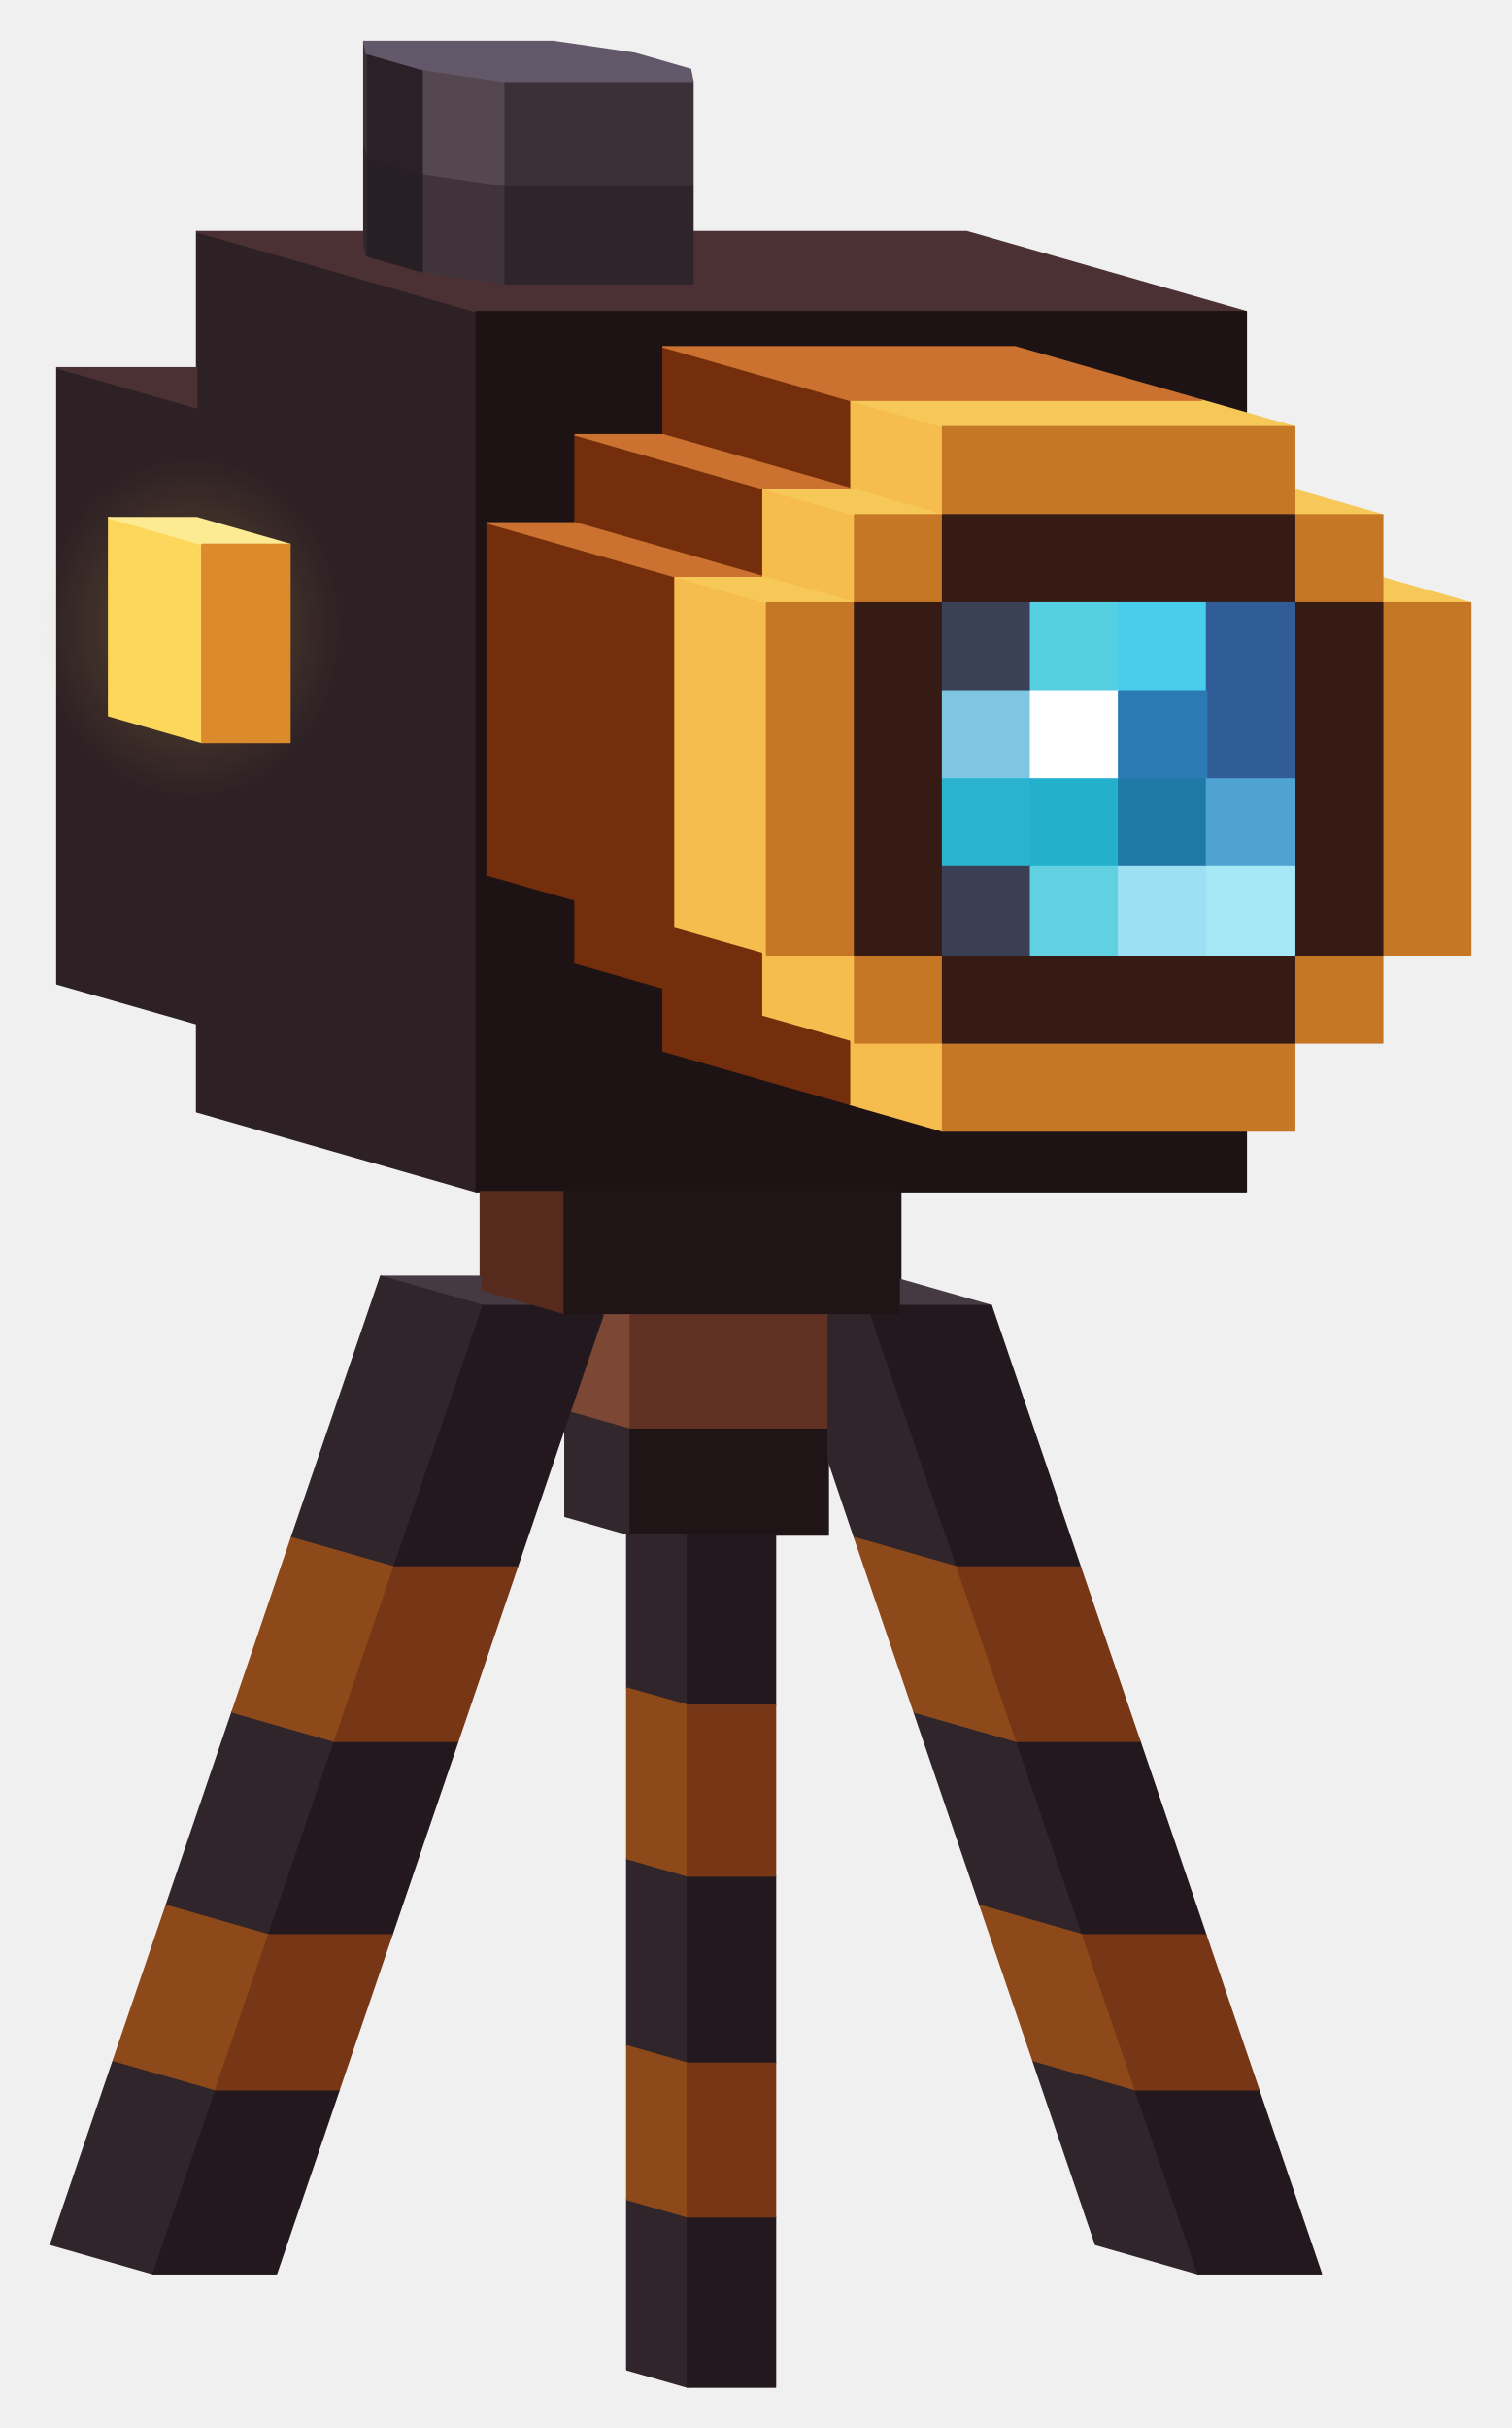
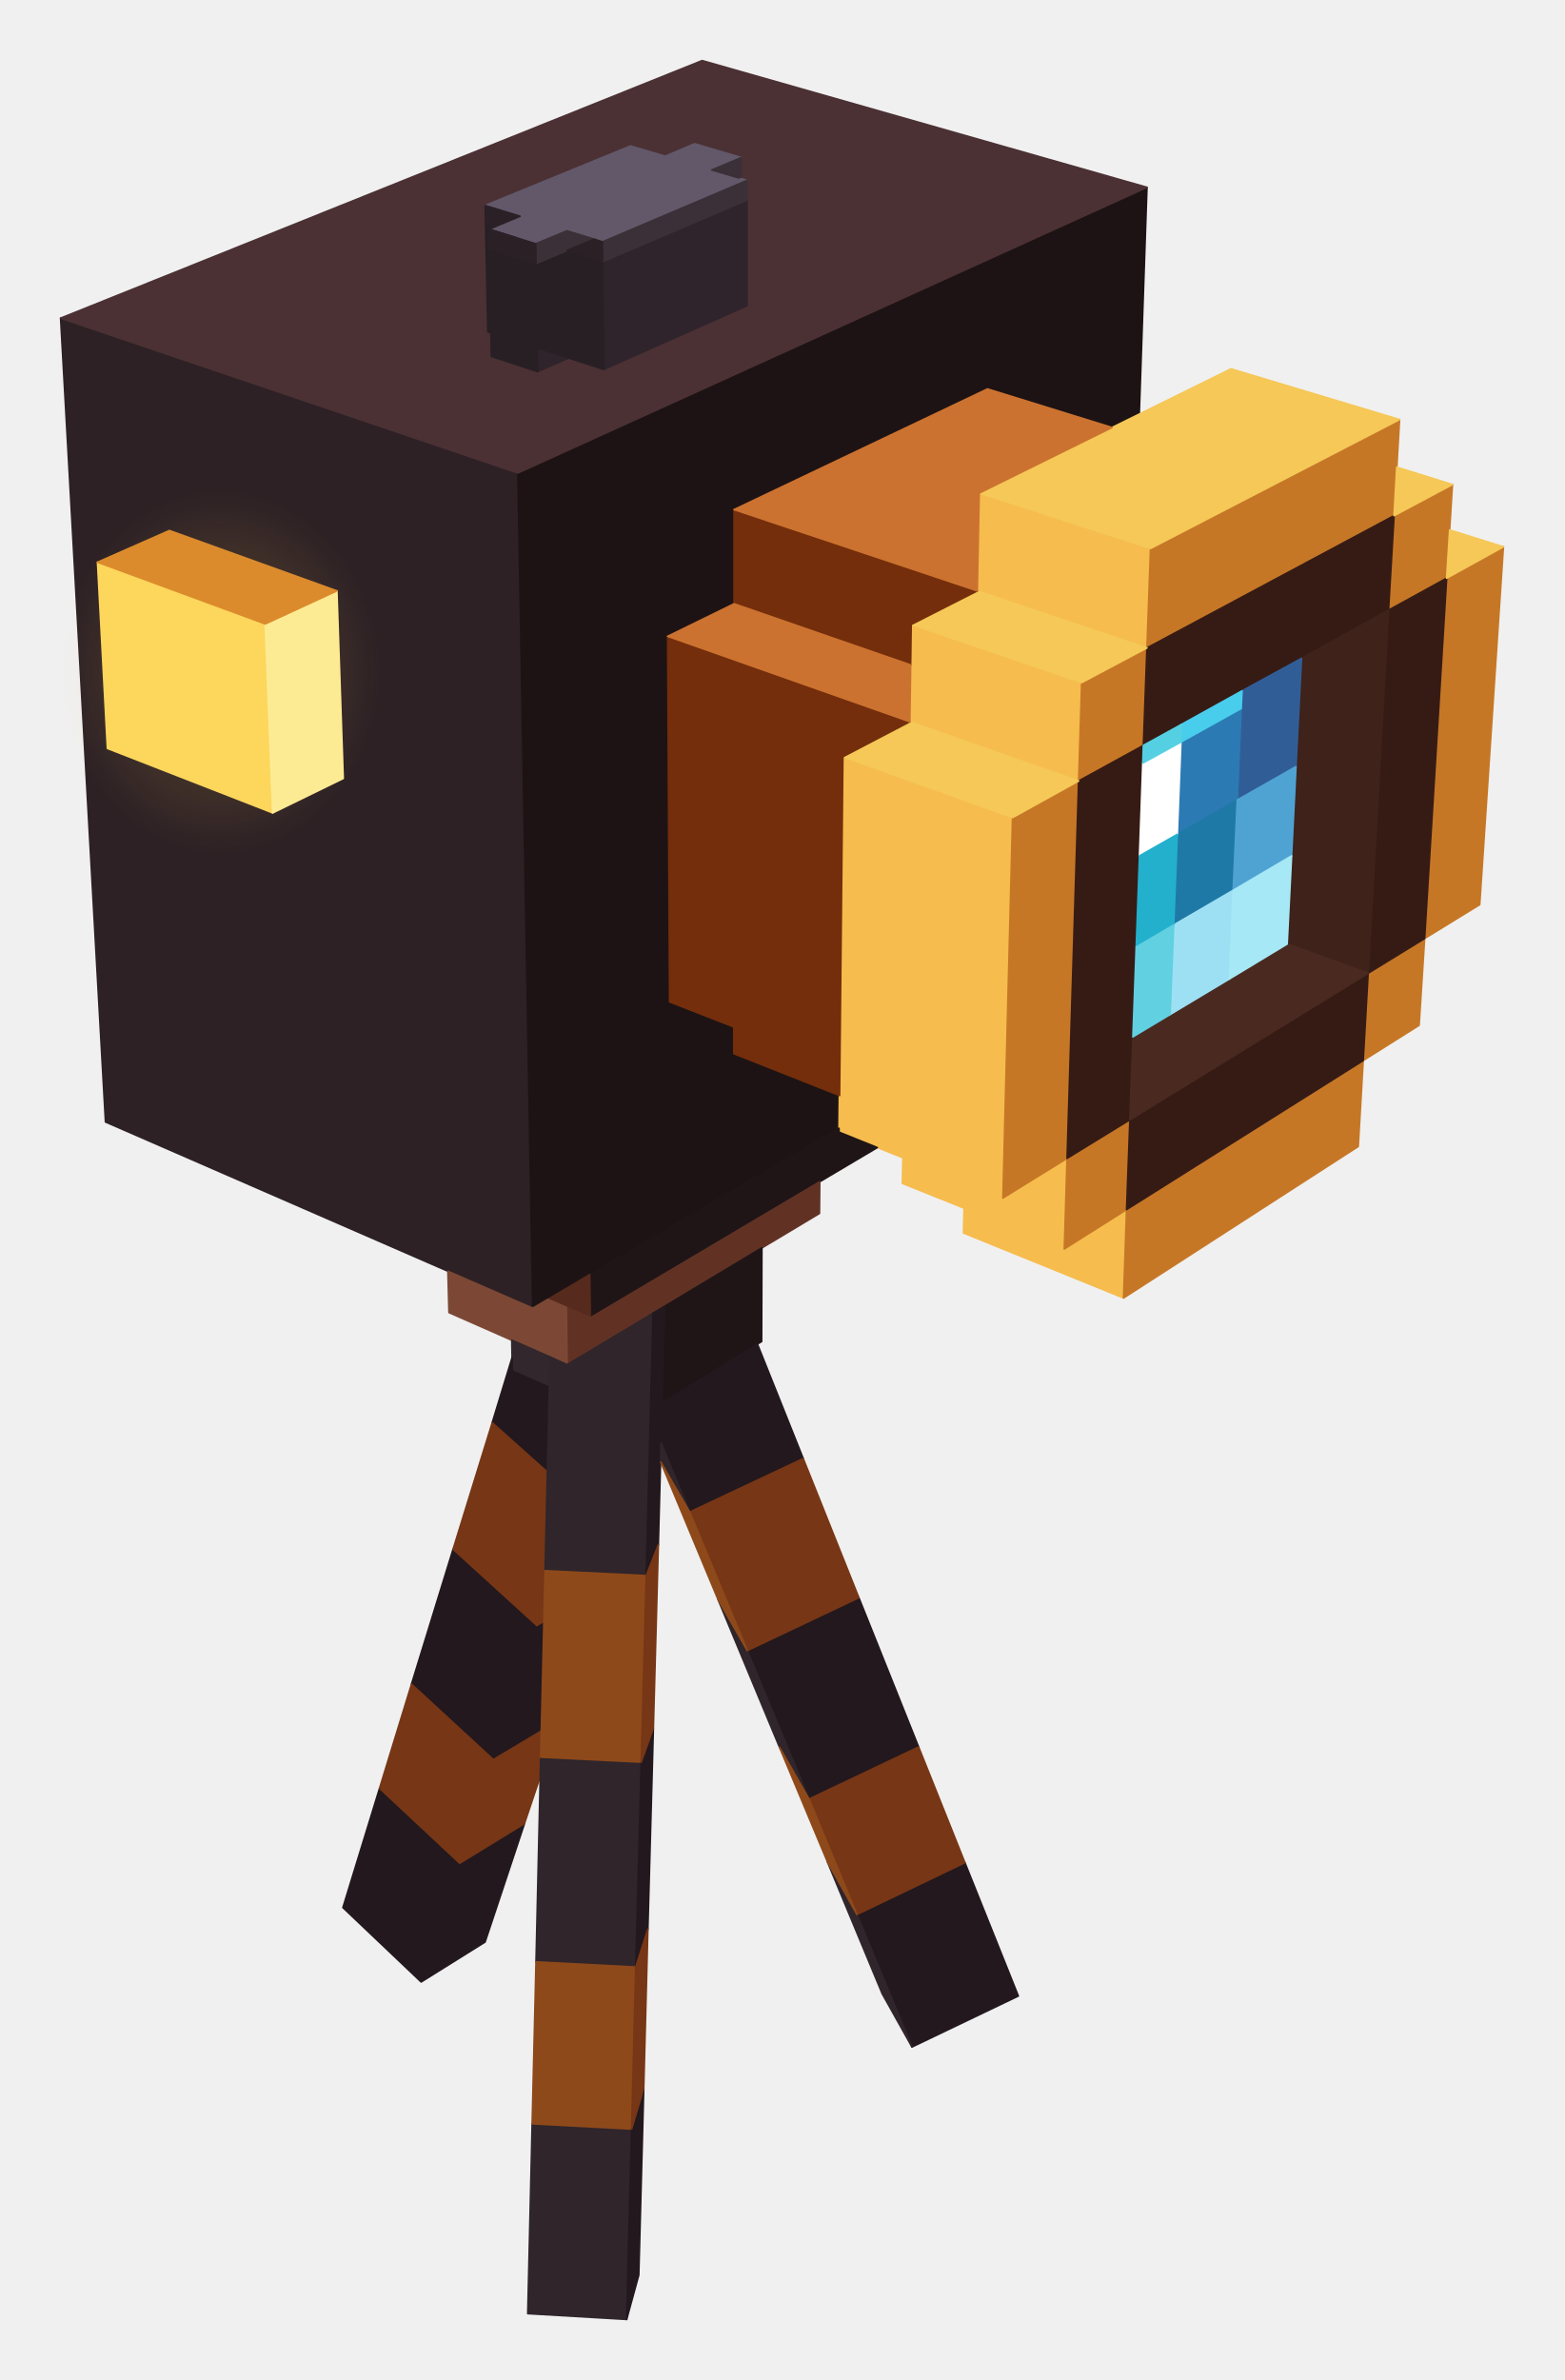
- <svg xmlns="http://www.w3.org/2000/svg" width="584" height="938" viewBox="0 0 584 938">
+ <svg xmlns="http://www.w3.org/2000/svg" width="568" height="864" viewBox="0 0 568 864">
  <defs>
-     <radialGradient id="mm-logo-glow" cx="0" cy="0" r="58" gradientTransform="matrix(1 0 0 1.138 74 242.46)" gradientUnits="userSpaceOnUse">
+     <radialGradient id="mm-logo-glow" cx="80" cy="243.9" r="58" gradientTransform="translate(80 243.9) scale(1 1.138) translate(-80.0 -243.9)" gradientUnits="userSpaceOnUse">
      <stop offset="0" stop-color="#ffd25a" stop-opacity="0.34" />
      <stop offset="0.5" stop-color="#ffc94f" stop-opacity="0.12" />
      <stop offset="1" stop-color="#ffc94f" stop-opacity="0" />
    </radialGradient>
  </defs>
  <g stroke-width="0.6" stroke-linejoin="round">
    <g id="Body">
-       <path fill="#2d2125" stroke="#2d2125" d="M76 429.5L184 460.4L184 120.4L76 89.5L76 200L112 210.3L112 286.8L78 286.8L76 286.2Z" />
-       <path fill="#4b3134" stroke="#4b3134" d="M76 89.5L184 120.4L481.5 120.4L373.5 89.5L267.7 89.5L267.7 109.6L194.6 109.6L163.1 105L141.5 98.8L140.6 94.1L140.6 89.5Z" />
-       <path fill="#1e1314" stroke="#1e1314" d="M184 120.4L184 460.4L481.5 460.4L481.5 436.9L364.2 436.9L256.2 406L256.2 381.7L222.2 372L222.2 347.7L188.2 338L188.2 202L222.2 202L222.2 168L256.2 168L256.2 134L392.2 134L481.5 159.6L481.5 120.4Z" />
-     </g>
-     <g id="Grip">
-       <path fill="#2d2125" stroke="#2d2125" d="M22 142.1L22 380.1L76 395.5L76 286.2L42 276.5L42 200L76 200L76 157.5Z" />
-       <path fill="#4b3134" stroke="#4b3134" d="M22 142.1L76 157.5L76 142.1Z" />
+       <path fill="#2d2125" stroke="#2d2125" d="M22 115.5L38.3 407.3L193.4 474.9L188 171.7ZM122.3 214.5L124.6 282.6L99 295.1L39 271.7L35.4 204.1L61.5 192.6Z" />
+       <path fill="#1e1314" stroke="#1e1314" d="M416.4 68L188 171.7L193.4 474.9L304.6 409.6L304.8 397.7L266.4 382.5L266.4 372.8L243.1 363.7L242.4 231L266.5 219.2L266.5 185L358.5 141.2L403.7 155.2L413.6 150.4Z" />
+       <path fill="#4b3134" stroke="#4b3134" d="M22 115.5L188 171.7L416.4 68L254.9 22ZM178.2 120.8L177.1 120.5L176.1 74.6L228.9 53L241.5 56.7L252.2 52.2L269.1 57.2L269.1 64.9L271.2 65.5L271.1 111L219.2 134.1L206.4 130L195.2 134.9L178.4 129.4Z" />
    </g>
    <g id="Lens">
-       <path fill="#f6bc4d" stroke="#f6bc4d" d="M328.2 154.6L328.2 188.6L364.2 198.9L364.2 164.9ZM260.2 358.6L294.2 368.3L294.2 392.6L328.2 402.3L328.2 426.6L364.2 436.9L364.2 402.9L330.2 402.9L330.2 368.9L296.2 368.9L296.2 232.9L260.2 222.6ZM294.2 188.6L294.2 222.6L330.2 232.9L330.2 198.9Z" />
-       <path fill="#f5c857" stroke="#f5c857" d="M534.2 223.2L534.2 232.9L568.2 232.9ZM500.2 189.2L500.2 198.9L534.2 198.9ZM328.2 154.6L364.2 164.9L500.2 164.9L464.2 154.6ZM294.2 188.6L330.2 198.9L364.2 198.9L328.2 188.6ZM260.2 222.6L296.2 232.9L330.2 232.9L294.2 222.6Z" />
-       <path fill="#c67726" stroke="#c67726" d="M296.2 368.9L330.2 368.9L330.2 402.9L364.2 402.9L364.2 436.9L500.2 436.9L500.2 402.9L534.2 402.9L534.2 368.9L568.2 368.9L568.2 232.9L534.2 232.9L534.2 198.9L500.2 198.9L500.2 164.9L364.2 164.9L364.2 198.9L330.2 198.9L330.2 232.9L296.2 232.9ZM364.2 232.9L364.2 198.9L500.2 198.9L500.2 232.9L534.2 232.9L534.2 368.9L500.2 368.9L500.2 402.9L364.2 402.9L364.2 368.9L330.2 368.9L330.2 232.9Z" />
-       <path fill="#361b15" stroke="#361b15" d="M330.2 368.9L364.2 368.9L364.2 402.9L500.2 402.9L500.2 368.9L534.2 368.9L534.2 232.9L500.2 232.9L500.2 198.9L364.2 198.9L364.2 232.9L330.2 232.9ZM500.2 232.9L500.2 368.9L364.2 368.9L364.2 232.9Z" />
-       <path fill="#3a4157" stroke="#3a4157" d="M364.2 266.9L398.2 266.9L398.2 232.9L364.2 232.9Z" />
-       <path fill="#54d0e2" stroke="#54d0e2" d="M398.2 266.9L432.2 266.9L432.2 232.9L398.2 232.9Z" />
-       <path fill="#48cded" stroke="#48cded" d="M432.2 266.9L466.2 266.9L466.2 232.9L432.2 232.9Z" />
-       <path fill="#315d97" stroke="#315d97" d="M466.2 232.9L466.2 300.9L500.2 300.9L500.2 232.9Z" />
-       <path fill="#7fc6e3" stroke="#7fc6e3" d="M364.2 300.9L398.2 300.9L398.2 266.9L364.2 266.9Z" />
-       <path fill="#ffffff" stroke="#ffffff" d="M398.2 300.9L432.2 300.9L432.2 266.9L398.2 266.9Z" />
-       <path fill="#2b7ab3" stroke="#2b7ab3" d="M432.2 300.9L466.2 300.9L466.2 266.9L432.2 266.9Z" />
-       <path fill="#29b3ce" stroke="#29b3ce" d="M364.2 334.9L398.2 334.9L398.2 300.9L364.2 300.9Z" />
-       <path fill="#22b0cd" stroke="#22b0cd" d="M398.2 334.9L432.2 334.9L432.2 300.9L398.2 300.9Z" />
-       <path fill="#1f79a7" stroke="#1f79a7" d="M432.2 334.9L466.2 334.9L466.2 300.9L432.2 300.9Z" />
-       <path fill="#4fa3d3" stroke="#4fa3d3" d="M466.2 334.9L500.2 334.9L500.2 300.9L466.2 300.9Z" />
-       <path fill="#3a3f55" stroke="#3a3f55" d="M364.2 368.9L398.2 368.9L398.2 334.9L364.2 334.9Z" />
-       <path fill="#61d0e1" stroke="#61d0e1" d="M398.2 368.9L432.2 368.9L432.2 334.9L398.2 334.9Z" />
-       <path fill="#9ee0f3" stroke="#9ee0f3" d="M432.2 368.9L466.2 368.9L466.2 334.9L432.2 334.9Z" />
-       <path fill="#a6e8f5" stroke="#a6e8f5" d="M466.2 368.9L500.2 368.9L500.2 334.9L466.2 334.9Z" />
+       <path fill="#f6bc4d" stroke="#f6bc4d" d="M355.5 179L354.8 214.5L416.4 235.2L417.7 199.1ZM304.6 411L327.8 420.3L327.6 429.6L350 438.6L349.8 447.6L407.9 471.2L409 439.1L386.4 453.4L387.4 420.5L364.1 434.8L367.6 296.8L306 274.7ZM330.3 262L391.6 283.5L391.6 283.5L392.7 247.8L330.8 226.7Z" />
+       <path fill="#c67726" stroke="#c67726" d="M364.1 434.9L387.4 420.5L386.4 453.4L409 439.1L407.9 471.2L493.1 416.2L494.9 385L515.2 372.2L517.2 340.7L537.2 328.4L545.8 198.5L525.2 209.9L527.3 175.9L506.1 187.2L508.1 152.3L417.7 199.1L416.4 235.2L392.7 247.8L391.6 283.5L367.6 296.8ZM391.6 283.5L415.1 270.6L416.4 235.2L506.1 187.2L504.1 221.5L525.2 209.9L517.2 340.7L496.7 353.3L494.9 385L409 439.1L410.2 406.5L387.4 420.5Z" />
+       <path fill="#361b15" stroke="#361b15" d="M387.4 420.5L410.2 406.5L409 439.1L494.9 385L496.7 353.3L517.2 340.7L525.2 209.9L504.1 221.5L506.1 187.2L416.4 235.2L415.1 270.6L391.6 283.5ZM415.1 270.6L504.1 221.5L496.7 353.3L410.2 406.5Z" />
+       <path fill="#f5c857" stroke="#f5c857" d="M526.3 192.4L525.2 209.9L545.8 198.5ZM506.1 187.2L527.3 175.9L527.3 175.9L507.1 169.6ZM355.5 179L417.7 199.1L508.1 152.3L446.9 133.9ZM330.8 226.7L392.7 247.8L416.4 235.2L354.8 214.5ZM306 274.7L367.6 296.8L391.6 283.5L330.3 262Z" />
+       <path fill="#3f221a" stroke="#3f221a" d="M467.3 342.7L496.7 353.3L504.1 221.5L472.5 239Z" />
+       <path fill="#4a2a20" stroke="#4a2a20" d="M411.3 376.4L410.2 406.5L496.7 353.3L467.3 342.7Z" />
+       <path fill="#315d97" stroke="#315d97" d="M449.2 290.4L470.5 278.3L472.5 239L450.9 250.8Z" />
+       <path fill="#2b7ab3" stroke="#2b7ab3" d="M427.4 302.9L449.2 290.4L450.6 257.2L428.7 269.4Z" />
+       <path fill="#1f79a7" stroke="#1f79a7" d="M426.1 335.8L447.7 323.2L449.2 290.4L427.4 302.9Z" />
+       <path fill="#9ee0f3" stroke="#9ee0f3" d="M424.8 368.3L446.3 355.4L447.7 323.2L426.1 335.8Z" />
+       <path fill="#4fa3d3" stroke="#4fa3d3" d="M447.7 323.2L468.9 310.7L470.5 278.3L449.2 290.4Z" />
+       <path fill="#a6e8f5" stroke="#a6e8f5" d="M446.3 355.4L467.3 342.7L468.9 310.7L447.7 323.2Z" />
+       <path fill="#ffffff" stroke="#ffffff" d="M413.7 310.7L427.4 302.9L428.7 269.4L414.9 277Z" />
+       <path fill="#22b0cd" stroke="#22b0cd" d="M412.5 343.8L426.1 335.8L427.4 302.9L413.7 310.7Z" />
+       <path fill="#61d0e1" stroke="#61d0e1" d="M411.3 376.4L424.8 368.3L426.1 335.8L412.5 343.8Z" />
+       <path fill="#48cded" stroke="#48cded" d="M428.7 269.4L450.6 257.2L450.9 250.8L428.9 263Z" />
+       <path fill="#54d0e2" stroke="#54d0e2" d="M414.9 277L428.7 269.4L428.9 263L415.1 270.6Z" />
    </g>
    <g id="Barrel">
-       <path fill="#742e0b" stroke="#742e0b" d="M256.2 134L256.2 168L328.2 188.6L328.2 154.6ZM188.2 338L222.2 347.7L222.2 372L256.2 381.7L256.2 406L328.2 426.6L328.2 402.3L294.2 392.6L294.2 368.3L260.2 358.6L260.2 222.6L188.2 202ZM222.2 168L222.2 202L294.2 222.6L294.2 188.6Z" />
-       <path fill="#cc7230" stroke="#cc7230" d="M256.2 134L328.2 154.6L464.2 154.6L392.2 134ZM222.2 168L294.2 188.6L328.2 188.6L256.2 168ZM188.2 202L260.2 222.6L294.2 222.6L222.2 202Z" />
+       <path fill="#742e0b" stroke="#742e0b" d="M266.5 219.2L330.6 241.4L330.8 226.7L354.8 214.5L266.5 185ZM242.4 231L243.1 363.7L266.4 372.8L266.4 382.5L304.8 397.7L306 274.7L330.3 262Z" />
+       <path fill="#cc7230" stroke="#cc7230" d="M266.5 185L354.8 214.5L355.5 179L403.7 155.2L358.5 141.2ZM242.4 231L330.3 262L330.3 262L330.6 241.4L266.5 219.2Z" />
    </g>
    <g id="Neck">
-       <path fill="#562a1c" stroke="#562a1c" d="M185.6 498.7L218 508L218 460.4L185.6 460.4Z" />
-       <path fill="#1f1517" stroke="#1f1517" d="M218 508L348 508L348 460.4L218 460.4Z" />
+       <path fill="#1f1517" stroke="#1f1517" d="M214.1 462.7L214.3 478.4L318.5 416.6L304.6 411L304.6 409.6Z" />
+       <path fill="#562a1c" stroke="#562a1c" d="M198.9 471.7L214.3 478.4L214.1 462.7L214.1 462.7Z" />
    </g>
    <g id="TripodRing">
-       <path fill="#7c4835" stroke="#7c4835" d="M220.2 545.6L243.5 552.2L243.5 508L233 508Z" />
-       <path fill="#613224" stroke="#613224" d="M243.5 552.2L320 552.2L320 508L243.5 508Z" />
+       <path fill="#613224" stroke="#613224" d="M205.6 474.6L205.9 495.4L297.5 440.5L297.6 429L214.3 478.4Z" />
+       <path fill="#7c4835" stroke="#7c4835" d="M162.6 461.5L163 476.5L205.9 495.4L205.6 474.6L198.9 471.7L193.4 474.9Z" />
    </g>
    <g id="Hub">
-       <path fill="#31272c" stroke="#31272c" d="M218.3 585.8L243.5 593L243.5 552.2L220.2 545.6L218.3 551.3Z" />
-       <path fill="#1f1517" stroke="#1f1517" d="M243.5 593L320 593L320 552.2L243.5 552.2Z" />
+       <path fill="#1f1517" stroke="#1f1517" d="M240.3 509.3L276.5 487L276.6 453L241.3 474.2Z" />
+       <path fill="#31272c" stroke="#31272c" d="M185.8 486.5L186 497.7L199.4 503.6L199.7 492.6Z" />
    </g>
-     <g id="LegCenter">
-       <path fill="#2f252b" stroke="#2f252b" d="M242.2 592.6L242.2 652.2L265.6 658.8L265.6 593L243.5 593ZM242.2 718L242.2 790.4L265.6 797.1L265.6 724.7ZM242.2 849.7L242.2 915.5L265.6 922.2L265.6 856.4Z" />
-       <path fill="#22181e" stroke="#22181e" d="M265.6 658.8L299.6 658.8L299.6 593L265.6 593ZM265.6 724.7L265.6 797.1L299.6 797.1L299.6 724.7ZM265.6 856.4L265.6 922.2L299.6 922.2L299.6 856.4Z" />
-       <path fill="#8e491a" stroke="#8e491a" d="M242.2 718L265.6 724.7L265.6 658.8L242.2 652.2ZM242.2 849.7L265.6 856.4L265.6 797.1L242.2 790.4Z" />
-       <path fill="#773615" stroke="#773615" d="M265.6 724.7L299.6 724.7L299.6 658.8L265.6 658.8ZM265.6 856.4L299.6 856.4L299.6 797.1L265.6 797.1Z" />
+     <g id="LegBack">
+       <path fill="#22181e" stroke="#22181e" d="M178.7 516.5L198.7 534.4L198.7 534.4L199.4 503.6L186 497.7L185.9 492.9ZM149.4 611.4L179.1 638.9L196.5 628.4L197.4 588.6L194.9 590.1L164.5 562.4ZM124.5 692.5L152.9 719.5L176.1 705L190.4 662L166.9 676.4L137.8 649.2Z" />
+       <path fill="#773615" stroke="#773615" d="M164.5 562.4L194.9 590.1L197.4 588.6L198.7 534.4L178.7 516.5ZM137.8 649.2L166.9 676.4L190.4 662L196.1 645L196.5 628.4L179.1 638.8L149.4 611.4Z" />
    </g>
    <g id="LegLeft">
-       <path fill="#463a42" stroke="#463a42" d="M147.1 493.1L186.7 504.4L205.4 504.4L185.6 498.7L185.6 493.1Z" />
-       <path fill="#2f252b" stroke="#2f252b" d="M112.6 594.1L152.2 605.4L186.7 504.4L147.1 493.1ZM64.2 736.2L103.8 747.5L129.3 672.7L89.7 661.4ZM19.6 867.1L59.2 878.4L83.4 807.4L43.8 796Z" />
-       <path fill="#22181e" stroke="#22181e" d="M152.2 605.4L199.8 605.4L233 508L218 508L205.4 504.4L186.7 504.4ZM103.8 747.5L151.4 747.5L176.9 672.7L129.3 672.7ZM59.2 878.4L106.8 878.4L131 807.4L83.4 807.4Z" />
-       <path fill="#8e491a" stroke="#8e491a" d="M89.7 661.4L129.3 672.7L152.2 605.4L112.6 594.1ZM43.8 796L83.4 807.3L103.8 747.5L64.2 736.2Z" />
-       <path fill="#773615" stroke="#773615" d="M129.3 672.7L176.9 672.7L199.8 605.4L152.2 605.4ZM83.4 807.3L131 807.3L151.4 747.5L103.8 747.5Z" />
+       <path fill="#2f252b" stroke="#2f252b" d="M197.9 570.2L234.6 572L237.1 476.7L205.9 495.4L199.7 492.6ZM194.6 712.2L230.8 714.1L232.8 639.7L196.3 637.9ZM191.6 839.9L227.5 842L229.3 772.9L193.2 771Z" />
+       <path fill="#8e491a" stroke="#8e491a" d="M196.3 637.9L232.8 639.7L234.6 572L197.9 570.2ZM193.2 771L229.3 772.9L230.8 714.1L194.6 712.2Z" />
+       <path fill="#22181e" stroke="#22181e" d="M234.6 572L239 560.8L241.3 474.2L237.1 476.7ZM230.8 714.1L235.2 700.3L237.2 627.3L232.8 639.7ZM227.5 842L231.9 825.9L233.7 758.1L229.3 772.9Z" />
+       <path fill="#773615" stroke="#773615" d="M232.8 639.7L237.2 627.3L239 560.8L234.6 572ZM229.3 772.9L233.7 758.1L235.2 700.3L230.8 714.1Z" />
    </g>
    <g id="LegRight">
-       <path fill="#463a42" stroke="#463a42" d="M348 494.4L348 504.4L383 504.4Z" />
-       <path fill="#2f252b" stroke="#2f252b" d="M399.1 796L423.3 867.1L462.9 878.4L438.7 807.4ZM353.2 661.4L378.7 736.2L418.3 747.5L392.8 672.7ZM320 508L320 563.9L330.2 594.1L369.8 605.4L336.6 508Z" />
-       <path fill="#22181e" stroke="#22181e" d="M438.7 807.4L462.9 878.4L510.5 878.4L486.3 807.4ZM392.8 672.7L418.3 747.5L465.9 747.5L440.4 672.7ZM336.6 508L369.8 605.4L417.4 605.4L383 504.4L348 504.4L348 508Z" />
-       <path fill="#8e491a" stroke="#8e491a" d="M378.7 736.2L399.1 796L438.7 807.3L418.3 747.5ZM330.2 594.1L353.2 661.4L392.8 672.7L369.8 605.4Z" />
-       <path fill="#773615" stroke="#773615" d="M418.3 747.5L438.7 807.3L486.3 807.3L465.9 747.5ZM369.8 605.4L392.8 672.7L440.4 672.7L417.4 605.4Z" />
+       <path fill="#22181e" stroke="#22181e" d="M311.1 695L331.1 743.1L369.7 724.6L350.3 676.2ZM271.3 599.2L293.7 653.1L333.5 634.2L311.8 580ZM240 523.9L250.4 548.9L291.6 529.5L275 488L240.3 509.3Z" />
+       <path fill="#773615" stroke="#773615" d="M293.7 653.1L311.1 695L350.3 676.2L333.5 634.2ZM250.4 548.9L271.3 599.2L311.8 580L291.6 529.5Z" />
+       <path fill="#2f252b" stroke="#2f252b" d="M300.4 675.9L320.3 723.8L331.1 743.1L311.1 695ZM260.7 580.7L283 634.3L293.7 653.1L271.3 599.2ZM239.8 530.5L239.9 530.8L250.4 548.9L240 523.9Z" />
+       <path fill="#8e491a" stroke="#8e491a" d="M283 634.3L300.4 675.9L311.1 695L293.7 653.1ZM239.9 530.8L260.7 580.7L271.3 599.2L250.4 548.9Z" />
    </g>
    <g id="Viewfinder">
-       <path fill="#3b3037" stroke="#3b3037" d="M194.6 31.4L194.6 72.2L267.7 72.2L267.7 31.4Z" />
-       <path fill="#54474f" stroke="#54474f" d="M163.1 67.6L194.6 72.2L194.6 31.4L163.1 26.8Z" />
-       <path fill="#2a2026" stroke="#2a2026" d="M141.5 20.6L141.5 61.4L163.1 67.6L163.1 26.8Z" />
-       <path fill="#3a3038" stroke="#3a3038" d="M140.6 16L140.6 56.7L141.5 61.4L141.5 20.6Z" />
-       <path fill="#62586a" stroke="#62586a" d="M140.6 16L141.5 20.6L163.1 26.8L194.6 31.4L267.7 31.4L266.8 26.8L245.2 20.6L213.7 16Z" />
-       <path fill="#2f242b" stroke="#2f242b" d="M194.6 72.2L194.6 109.6L267.7 109.6L267.7 72.2Z" />
-       <path fill="#41333c" stroke="#41333c" d="M163.1 105L194.6 109.6L194.6 72.2L163.1 67.6Z" />
-       <path fill="#271f24" stroke="#271f24" d="M141.5 61.4L141.5 98.8L163.1 105L163.1 67.6Z" />
-       <path fill="#31282f" stroke="#31282f" d="M140.6 56.8L140.6 94.1L141.5 98.8L141.5 61.4Z" />
+       <path fill="#2f242b" stroke="#2f242b" d="M218.8 95L219.2 134.1L271.2 111L271.2 72.6ZM195.1 126.3L195.2 134.9L206.4 130Z" />
+       <path fill="#62586a" stroke="#62586a" d="M176.1 74.6L188.8 78.5L177.5 83.2L194.5 88.5L205.8 83.8L218.7 87.8L271.2 65.5L258.4 61.7L269.1 57.2L252.2 52.2L241.5 56.7L228.9 53Z" />
+       <path fill="#271f24" stroke="#271f24" d="M176.3 81.7L177.1 120.5L178.2 120.8L178.4 129.4L195.2 134.9L195.1 126.3L219.2 134.1L218.8 95L205.9 90.9L194.6 95.7L177.6 90.4L177.5 83.2L187.4 86.3L177.5 83.2L179 82.6Z" />
+       <path fill="#3b3037" stroke="#3b3037" d="M218.7 87.8L218.8 95L271.2 72.6L271.2 65.5ZM258.4 61.7L268.2 64.6L269.1 64.2L269.1 57.2ZM194.5 88.5L194.6 95.7L215.7 86.8L205.8 83.8Z" />
+       <path fill="#2a2026" stroke="#2a2026" d="M205.9 90.9L218.8 95L218.8 95L218.7 87.8L215.7 86.8ZM177.5 83.2L177.6 90.4L194.6 95.7L194.5 88.5ZM176.1 74.6L176.3 81.7L179 82.6L188.8 78.5Z" />
    </g>
    <g id="ButtonGlow">
-       <path fill="url(#mm-logo-glow)" d="M16 242.46C16 206.009 41.967 176.46 74 176.46C106.033 176.46 132 206.009 132 242.46C132 278.911 106.033 308.46 74 308.46C41.967 308.46 16 278.911 16 242.46Z" />
+       <path fill="url(#mm-logo-glow)" d="M22 243.9C22 207.4 48 177.9 80 177.9C112 177.9 138 207.4 138 243.9C138 280.3 112 309.9 80 309.9C48 309.9 22 280.3 22 243.9Z" />
    </g>
    <g id="Button">
-       <path fill="#fdd65c" stroke="#fdd65c" d="M42 200L42 276.5L78 286.8L78 210.3Z" />
-       <path fill="#fdeb94" stroke="#fdeb94" d="M42 200L78 210.3L112 210.3L76 200Z" />
-       <path fill="#db8b2c" stroke="#db8b2c" d="M78 286.8L112 286.8L112 210.3L78 210.3Z" />
+       <path fill="#fdd65c" stroke="#fdd65c" d="M35.4 204.1L39 271.7L99 295.1L96.3 226.5Z" />
+       <path fill="#fdeb94" stroke="#fdeb94" d="M96.3 226.5L99 295.1L99 295.1L124.6 282.6L122.3 214.5Z" />
+       <path fill="#db8b2c" stroke="#db8b2c" d="M35.4 204.1L96.3 226.5L122.3 214.5L61.5 192.6Z" />
    </g>
  </g>
</svg>
